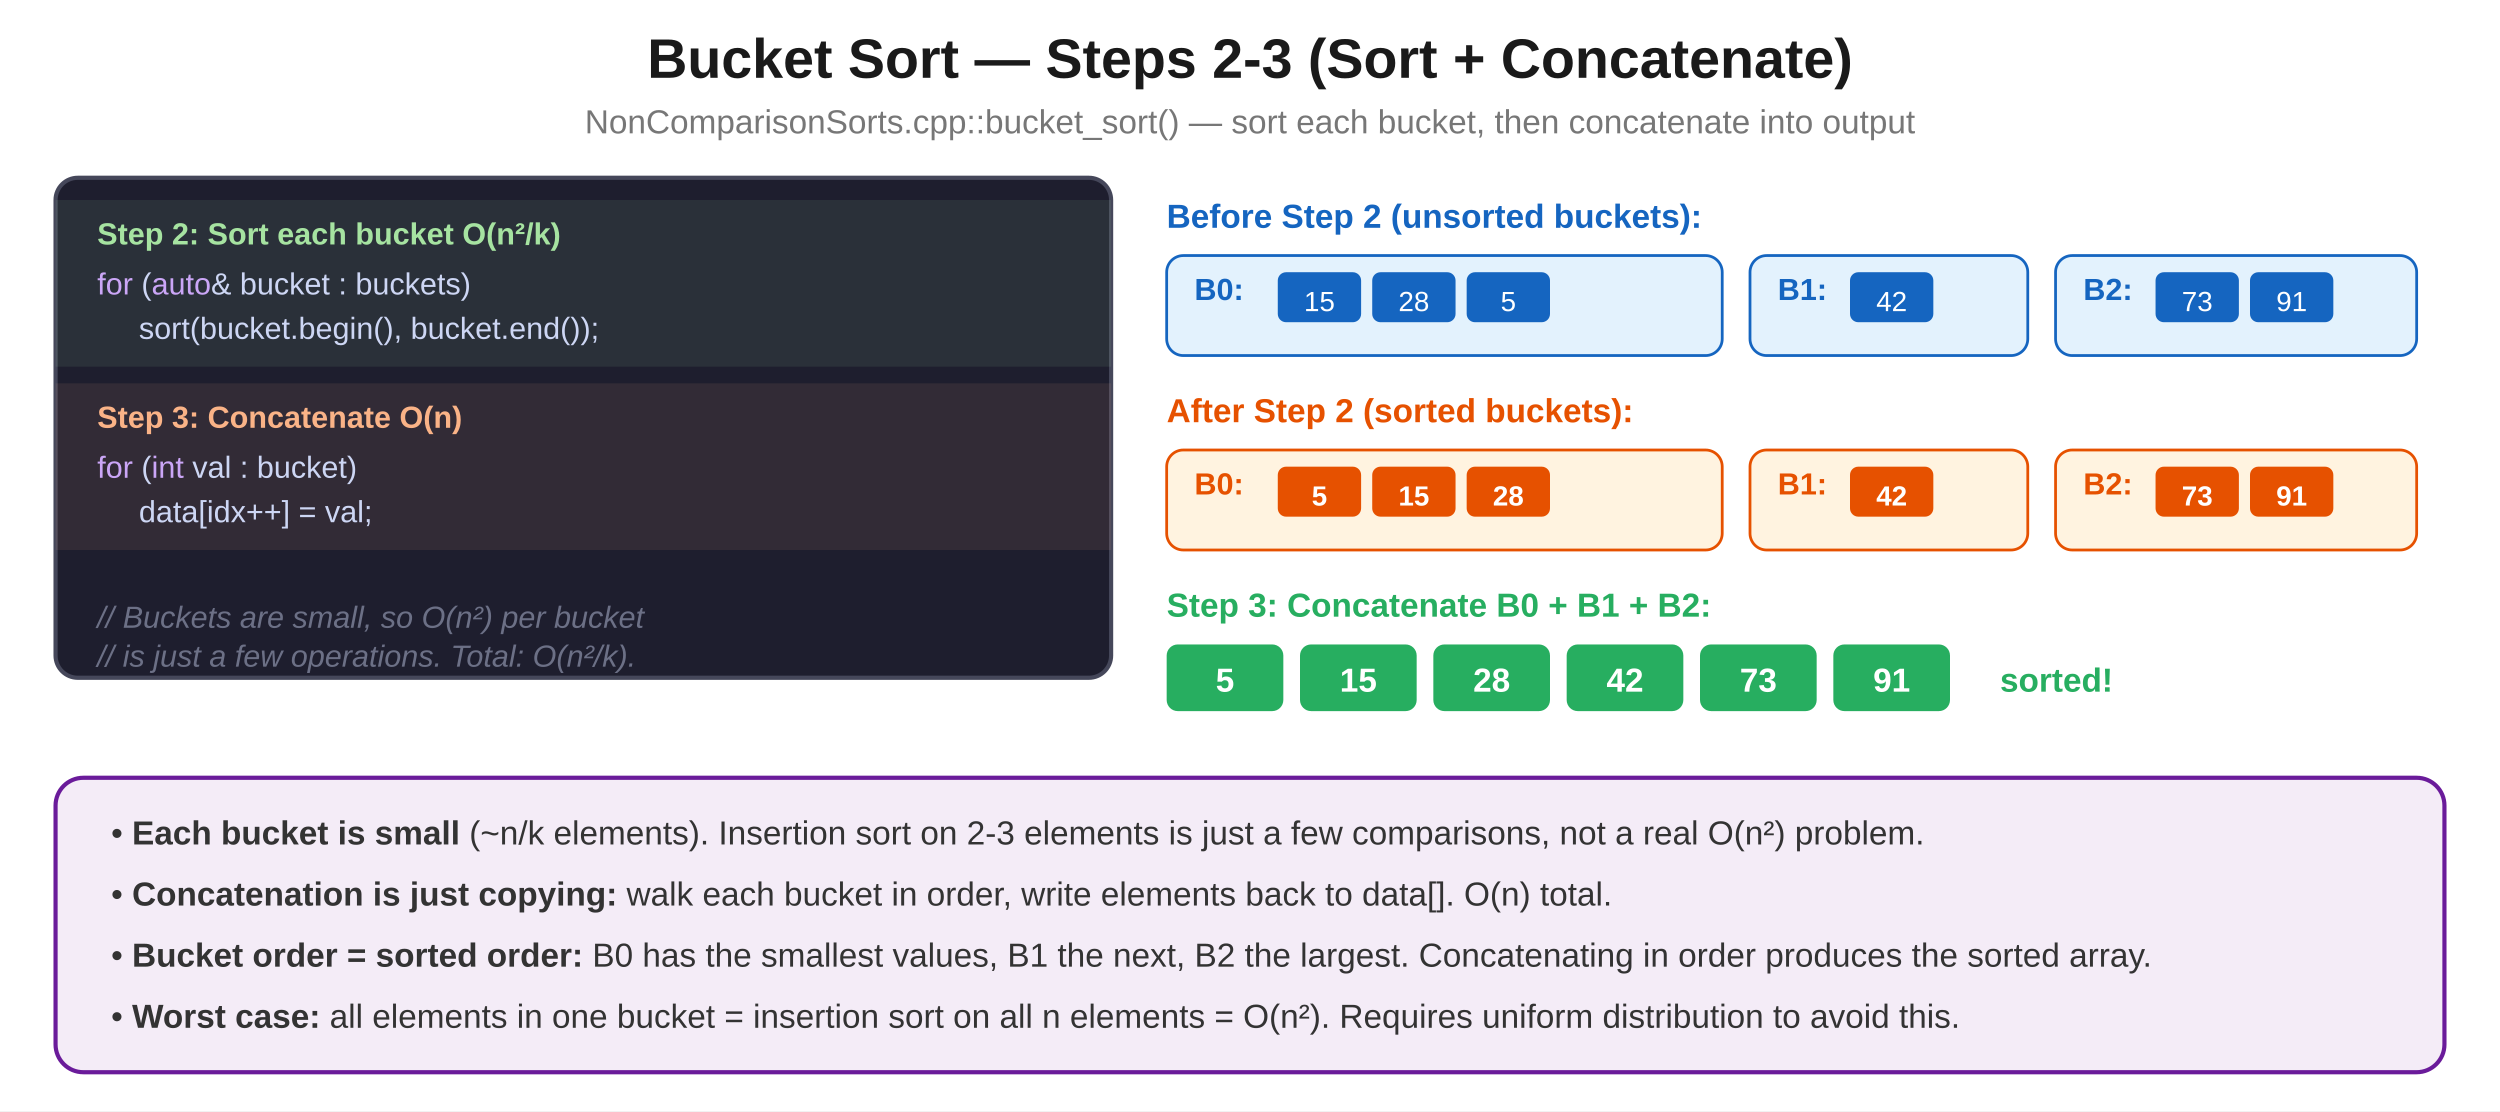
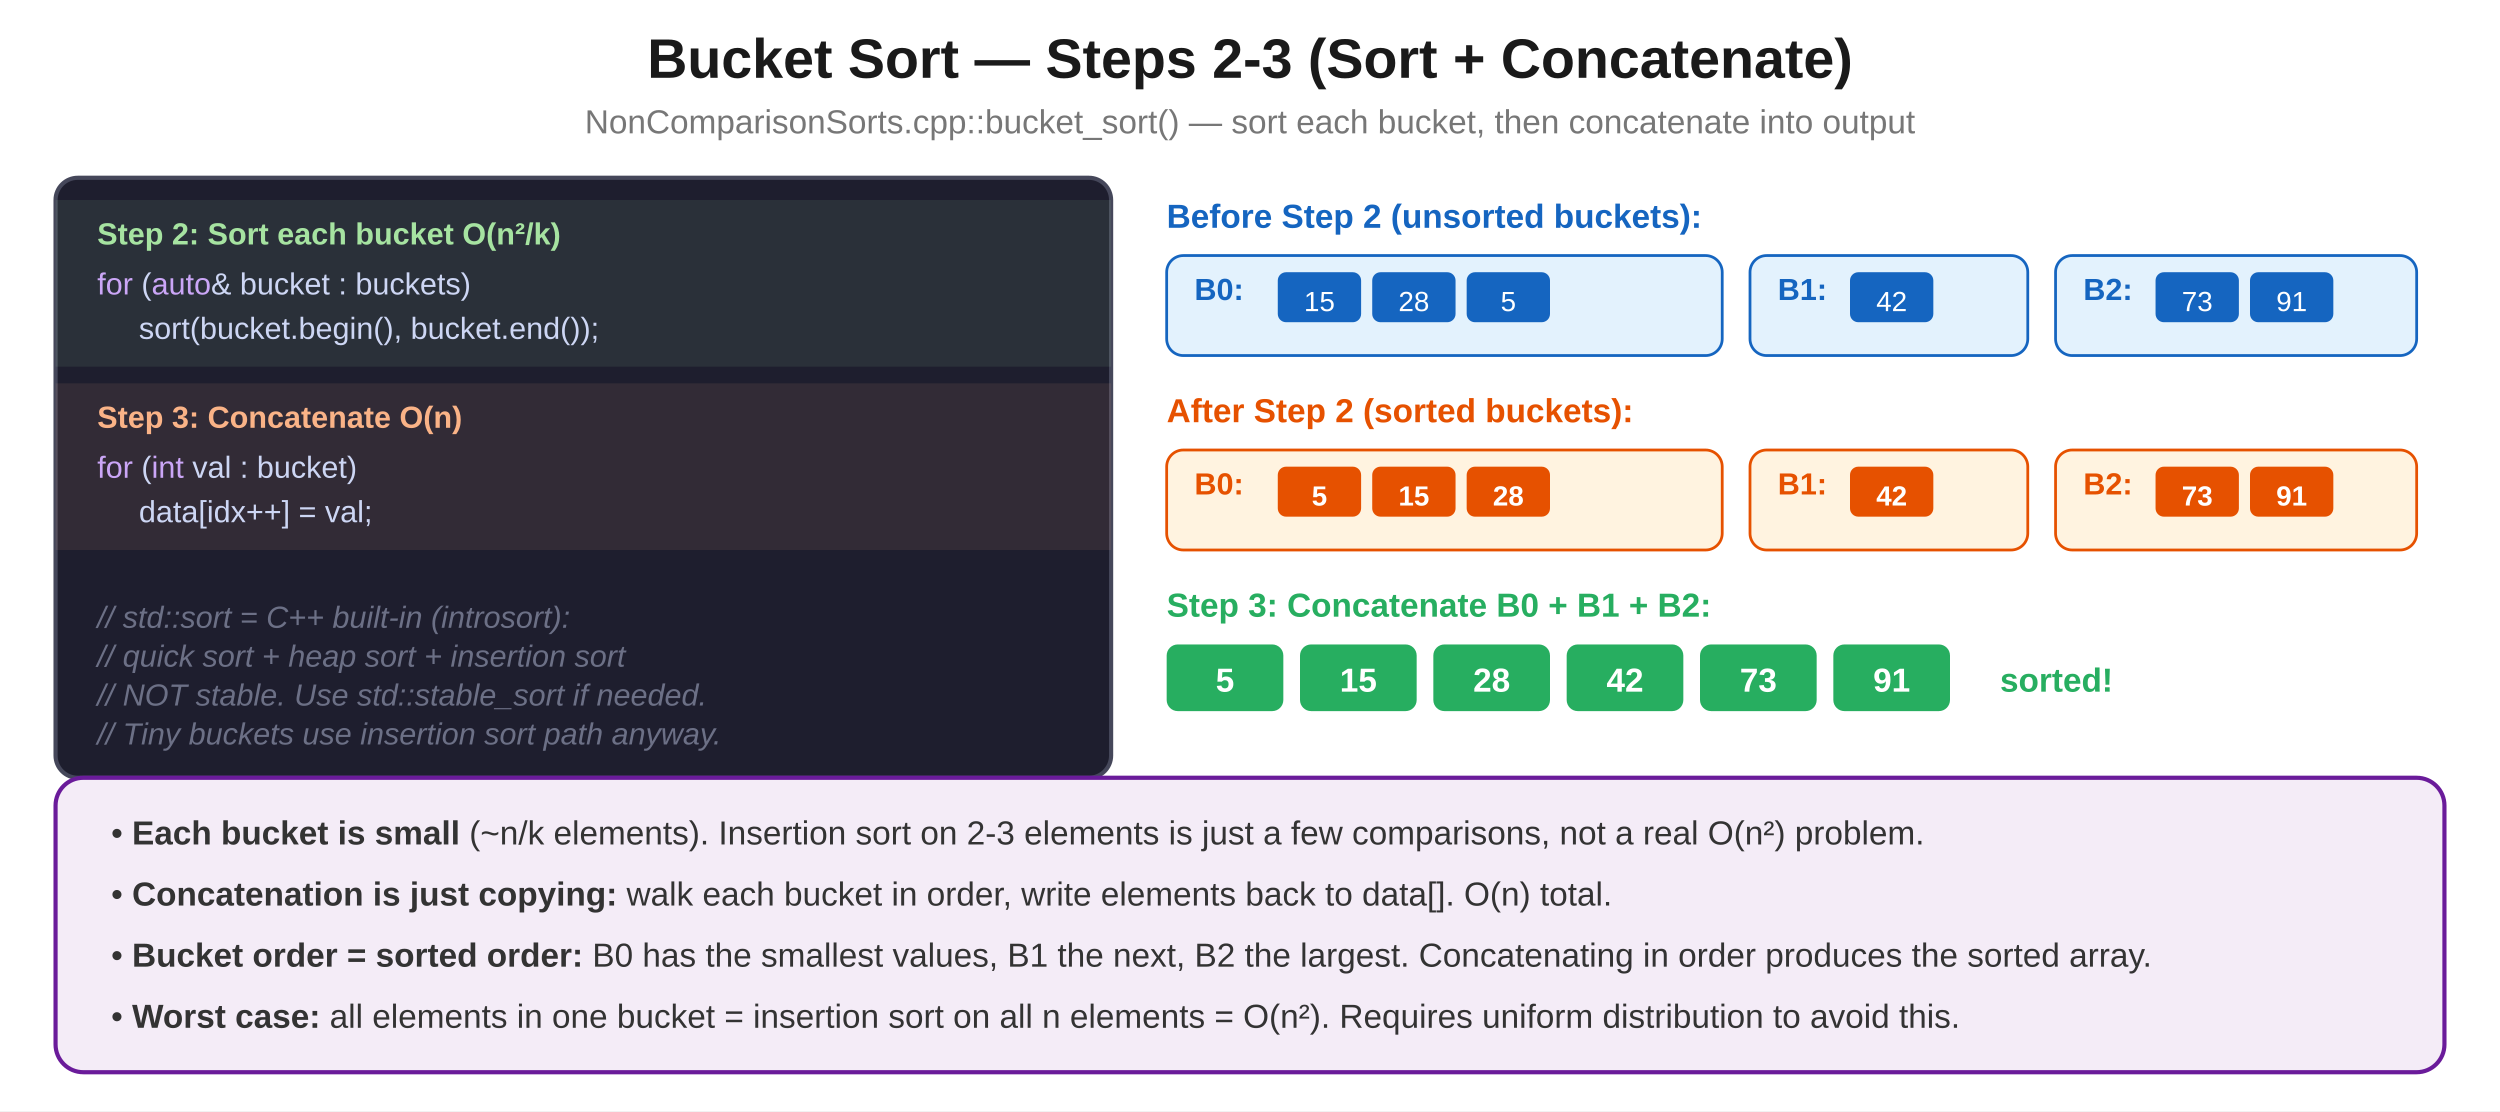
<svg xmlns="http://www.w3.org/2000/svg" viewBox="0 0 900 400" font-family="'Segoe UI', Arial, sans-serif">
  <rect width="100%" height="100%" fill="white" />
  <text x="450" y="28" text-anchor="middle" fill="#1a1a1a" font-size="20" font-weight="bold">Bucket Sort — Steps 2-3 (Sort + Concatenate)</text>
  <text x="450" y="48" text-anchor="middle" fill="#777" font-size="12">NonComparisonSorts.cpp::bucket_sort() — sort each bucket, then concatenate into output</text>
-   <rect x="20" y="64" width="380" height="180" rx="8" fill="#1e1e2e" stroke="#45475a" stroke-width="1.5" />
+   <rect x="20" y="64" width="380" height="216" rx="8" fill="#1e1e2e" stroke="#45475a" stroke-width="1.5" />
  <rect x="20" y="72" width="380" height="60" fill="#a6e3a118" />
  <text x="35" y="88" fill="#a6e3a1" font-size="11" font-weight="bold">Step 2: Sort each bucket O(n²/k)</text>
  <text x="35" y="106" fill="#cdd6f4" font-size="11">
    <tspan fill="#cba6f7">for</tspan> (<tspan fill="#cba6f7">auto</tspan>&amp; bucket : buckets)</text>
  <text x="50" y="122" fill="#cdd6f4" font-size="11">sort(bucket.begin(), bucket.end());</text>
  <rect x="20" y="138" width="380" height="60" fill="#fab38718" />
  <text x="35" y="154" fill="#fab387" font-size="11" font-weight="bold">Step 3: Concatenate O(n)</text>
  <text x="35" y="172" fill="#cdd6f4" font-size="11">
    <tspan fill="#cba6f7">for</tspan> (<tspan fill="#cba6f7">int</tspan> val : bucket)</text>
  <text x="50" y="188" fill="#cdd6f4" font-size="11">data[idx++] = val;</text>
-   <text x="35" y="226" fill="#6c7086" font-size="11" font-style="italic">// Buckets are small, so O(n²) per bucket</text>
-   <text x="35" y="240" fill="#6c7086" font-size="11" font-style="italic">// is just a few operations. Total: O(n²/k).</text>
+   <text x="35" y="226" fill="#6c7086" font-size="11" font-style="italic">// std::sort = C++ built-in (introsort):</text>
+   <text x="35" y="240" fill="#6c7086" font-size="11" font-style="italic">//   quick sort + heap sort + insertion sort</text>
+   <text x="35" y="254" fill="#6c7086" font-size="11" font-style="italic">// NOT stable. Use std::stable_sort if needed.</text>
+   <text x="35" y="268" fill="#6c7086" font-size="11" font-style="italic">// Tiny buckets use insertion sort path anyway.</text>
  <text x="420" y="82" fill="#1565c0" font-size="12" font-weight="bold">Before Step 2 (unsorted buckets):</text>
  <rect x="420" y="92" width="200" height="36" rx="6" fill="#e3f2fd" stroke="#1565c0" stroke-width="1" />
  <text x="430" y="108" fill="#1565c0" font-size="11" font-weight="bold">B0:</text>
  <rect x="460" y="98" width="30" height="18" rx="3" fill="#1565c0" />
  <text x="475" y="112" text-anchor="middle" fill="#fff" font-size="10">15</text>
  <rect x="494" y="98" width="30" height="18" rx="3" fill="#1565c0" />
  <text x="509" y="112" text-anchor="middle" fill="#fff" font-size="10">28</text>
  <rect x="528" y="98" width="30" height="18" rx="3" fill="#1565c0" />
  <text x="543" y="112" text-anchor="middle" fill="#fff" font-size="10">5</text>
  <rect x="630" y="92" width="100" height="36" rx="6" fill="#e3f2fd" stroke="#1565c0" stroke-width="1" />
  <text x="640" y="108" fill="#1565c0" font-size="11" font-weight="bold">B1:</text>
  <rect x="666" y="98" width="30" height="18" rx="3" fill="#1565c0" />
  <text x="681" y="112" text-anchor="middle" fill="#fff" font-size="10">42</text>
  <rect x="740" y="92" width="130" height="36" rx="6" fill="#e3f2fd" stroke="#1565c0" stroke-width="1" />
  <text x="750" y="108" fill="#1565c0" font-size="11" font-weight="bold">B2:</text>
  <rect x="776" y="98" width="30" height="18" rx="3" fill="#1565c0" />
  <text x="791" y="112" text-anchor="middle" fill="#fff" font-size="10">73</text>
  <rect x="810" y="98" width="30" height="18" rx="3" fill="#1565c0" />
  <text x="825" y="112" text-anchor="middle" fill="#fff" font-size="10">91</text>
  <text x="420" y="152" fill="#e65100" font-size="12" font-weight="bold">After Step 2 (sorted buckets):</text>
  <rect x="420" y="162" width="200" height="36" rx="6" fill="#fff3e0" stroke="#e65100" stroke-width="1" />
  <text x="430" y="178" fill="#e65100" font-size="11" font-weight="bold">B0:</text>
  <rect x="460" y="168" width="30" height="18" rx="3" fill="#e65100" />
  <text x="475" y="182" text-anchor="middle" fill="#fff" font-size="10" font-weight="bold">5</text>
  <rect x="494" y="168" width="30" height="18" rx="3" fill="#e65100" />
  <text x="509" y="182" text-anchor="middle" fill="#fff" font-size="10" font-weight="bold">15</text>
  <rect x="528" y="168" width="30" height="18" rx="3" fill="#e65100" />
  <text x="543" y="182" text-anchor="middle" fill="#fff" font-size="10" font-weight="bold">28</text>
  <rect x="630" y="162" width="100" height="36" rx="6" fill="#fff3e0" stroke="#e65100" stroke-width="1" />
  <text x="640" y="178" fill="#e65100" font-size="11" font-weight="bold">B1:</text>
  <rect x="666" y="168" width="30" height="18" rx="3" fill="#e65100" />
  <text x="681" y="182" text-anchor="middle" fill="#fff" font-size="10" font-weight="bold">42</text>
  <rect x="740" y="162" width="130" height="36" rx="6" fill="#fff3e0" stroke="#e65100" stroke-width="1" />
  <text x="750" y="178" fill="#e65100" font-size="11" font-weight="bold">B2:</text>
  <rect x="776" y="168" width="30" height="18" rx="3" fill="#e65100" />
  <text x="791" y="182" text-anchor="middle" fill="#fff" font-size="10" font-weight="bold">73</text>
  <rect x="810" y="168" width="30" height="18" rx="3" fill="#e65100" />
  <text x="825" y="182" text-anchor="middle" fill="#fff" font-size="10" font-weight="bold">91</text>
  <text x="420" y="222" fill="#27ae60" font-size="12" font-weight="bold">Step 3: Concatenate B0 + B1 + B2:</text>
  <rect x="420" y="232" width="42" height="24" rx="4" fill="#27ae60" />
  <text x="441" y="249" text-anchor="middle" fill="#fff" font-size="12" font-weight="bold">5</text>
  <rect x="468" y="232" width="42" height="24" rx="4" fill="#27ae60" />
  <text x="489" y="249" text-anchor="middle" fill="#fff" font-size="12" font-weight="bold">15</text>
  <rect x="516" y="232" width="42" height="24" rx="4" fill="#27ae60" />
  <text x="537" y="249" text-anchor="middle" fill="#fff" font-size="12" font-weight="bold">28</text>
  <rect x="564" y="232" width="42" height="24" rx="4" fill="#27ae60" />
  <text x="585" y="249" text-anchor="middle" fill="#fff" font-size="12" font-weight="bold">42</text>
  <rect x="612" y="232" width="42" height="24" rx="4" fill="#27ae60" />
  <text x="633" y="249" text-anchor="middle" fill="#fff" font-size="12" font-weight="bold">73</text>
  <rect x="660" y="232" width="42" height="24" rx="4" fill="#27ae60" />
  <text x="681" y="249" text-anchor="middle" fill="#fff" font-size="12" font-weight="bold">91</text>
  <text x="720" y="249" fill="#27ae60" font-size="12" font-weight="bold">sorted!</text>
  <rect x="20" y="280" width="860" height="106" rx="10" fill="#f4ecf7" stroke="#6a1b9a" stroke-width="1.5" />
  <text x="40" y="304" fill="#333" font-size="12">• <tspan font-weight="bold">Each bucket is small</tspan> (~n/k elements). Insertion sort on 2-3 elements is just a few comparisons, not a real O(n²) problem.</text>
  <text x="40" y="326" fill="#333" font-size="12">• <tspan font-weight="bold">Concatenation is just copying:</tspan> walk each bucket in order, write elements back to data[]. O(n) total.</text>
  <text x="40" y="348" fill="#333" font-size="12">• <tspan font-weight="bold">Bucket order = sorted order:</tspan> B0 has the smallest values, B1 the next, B2 the largest. Concatenating in order produces the sorted array.</text>
  <text x="40" y="370" fill="#333" font-size="12">• <tspan font-weight="bold">Worst case:</tspan> all elements in one bucket = insertion sort on all n elements = O(n²). Requires uniform distribution to avoid this.</text>
</svg>
